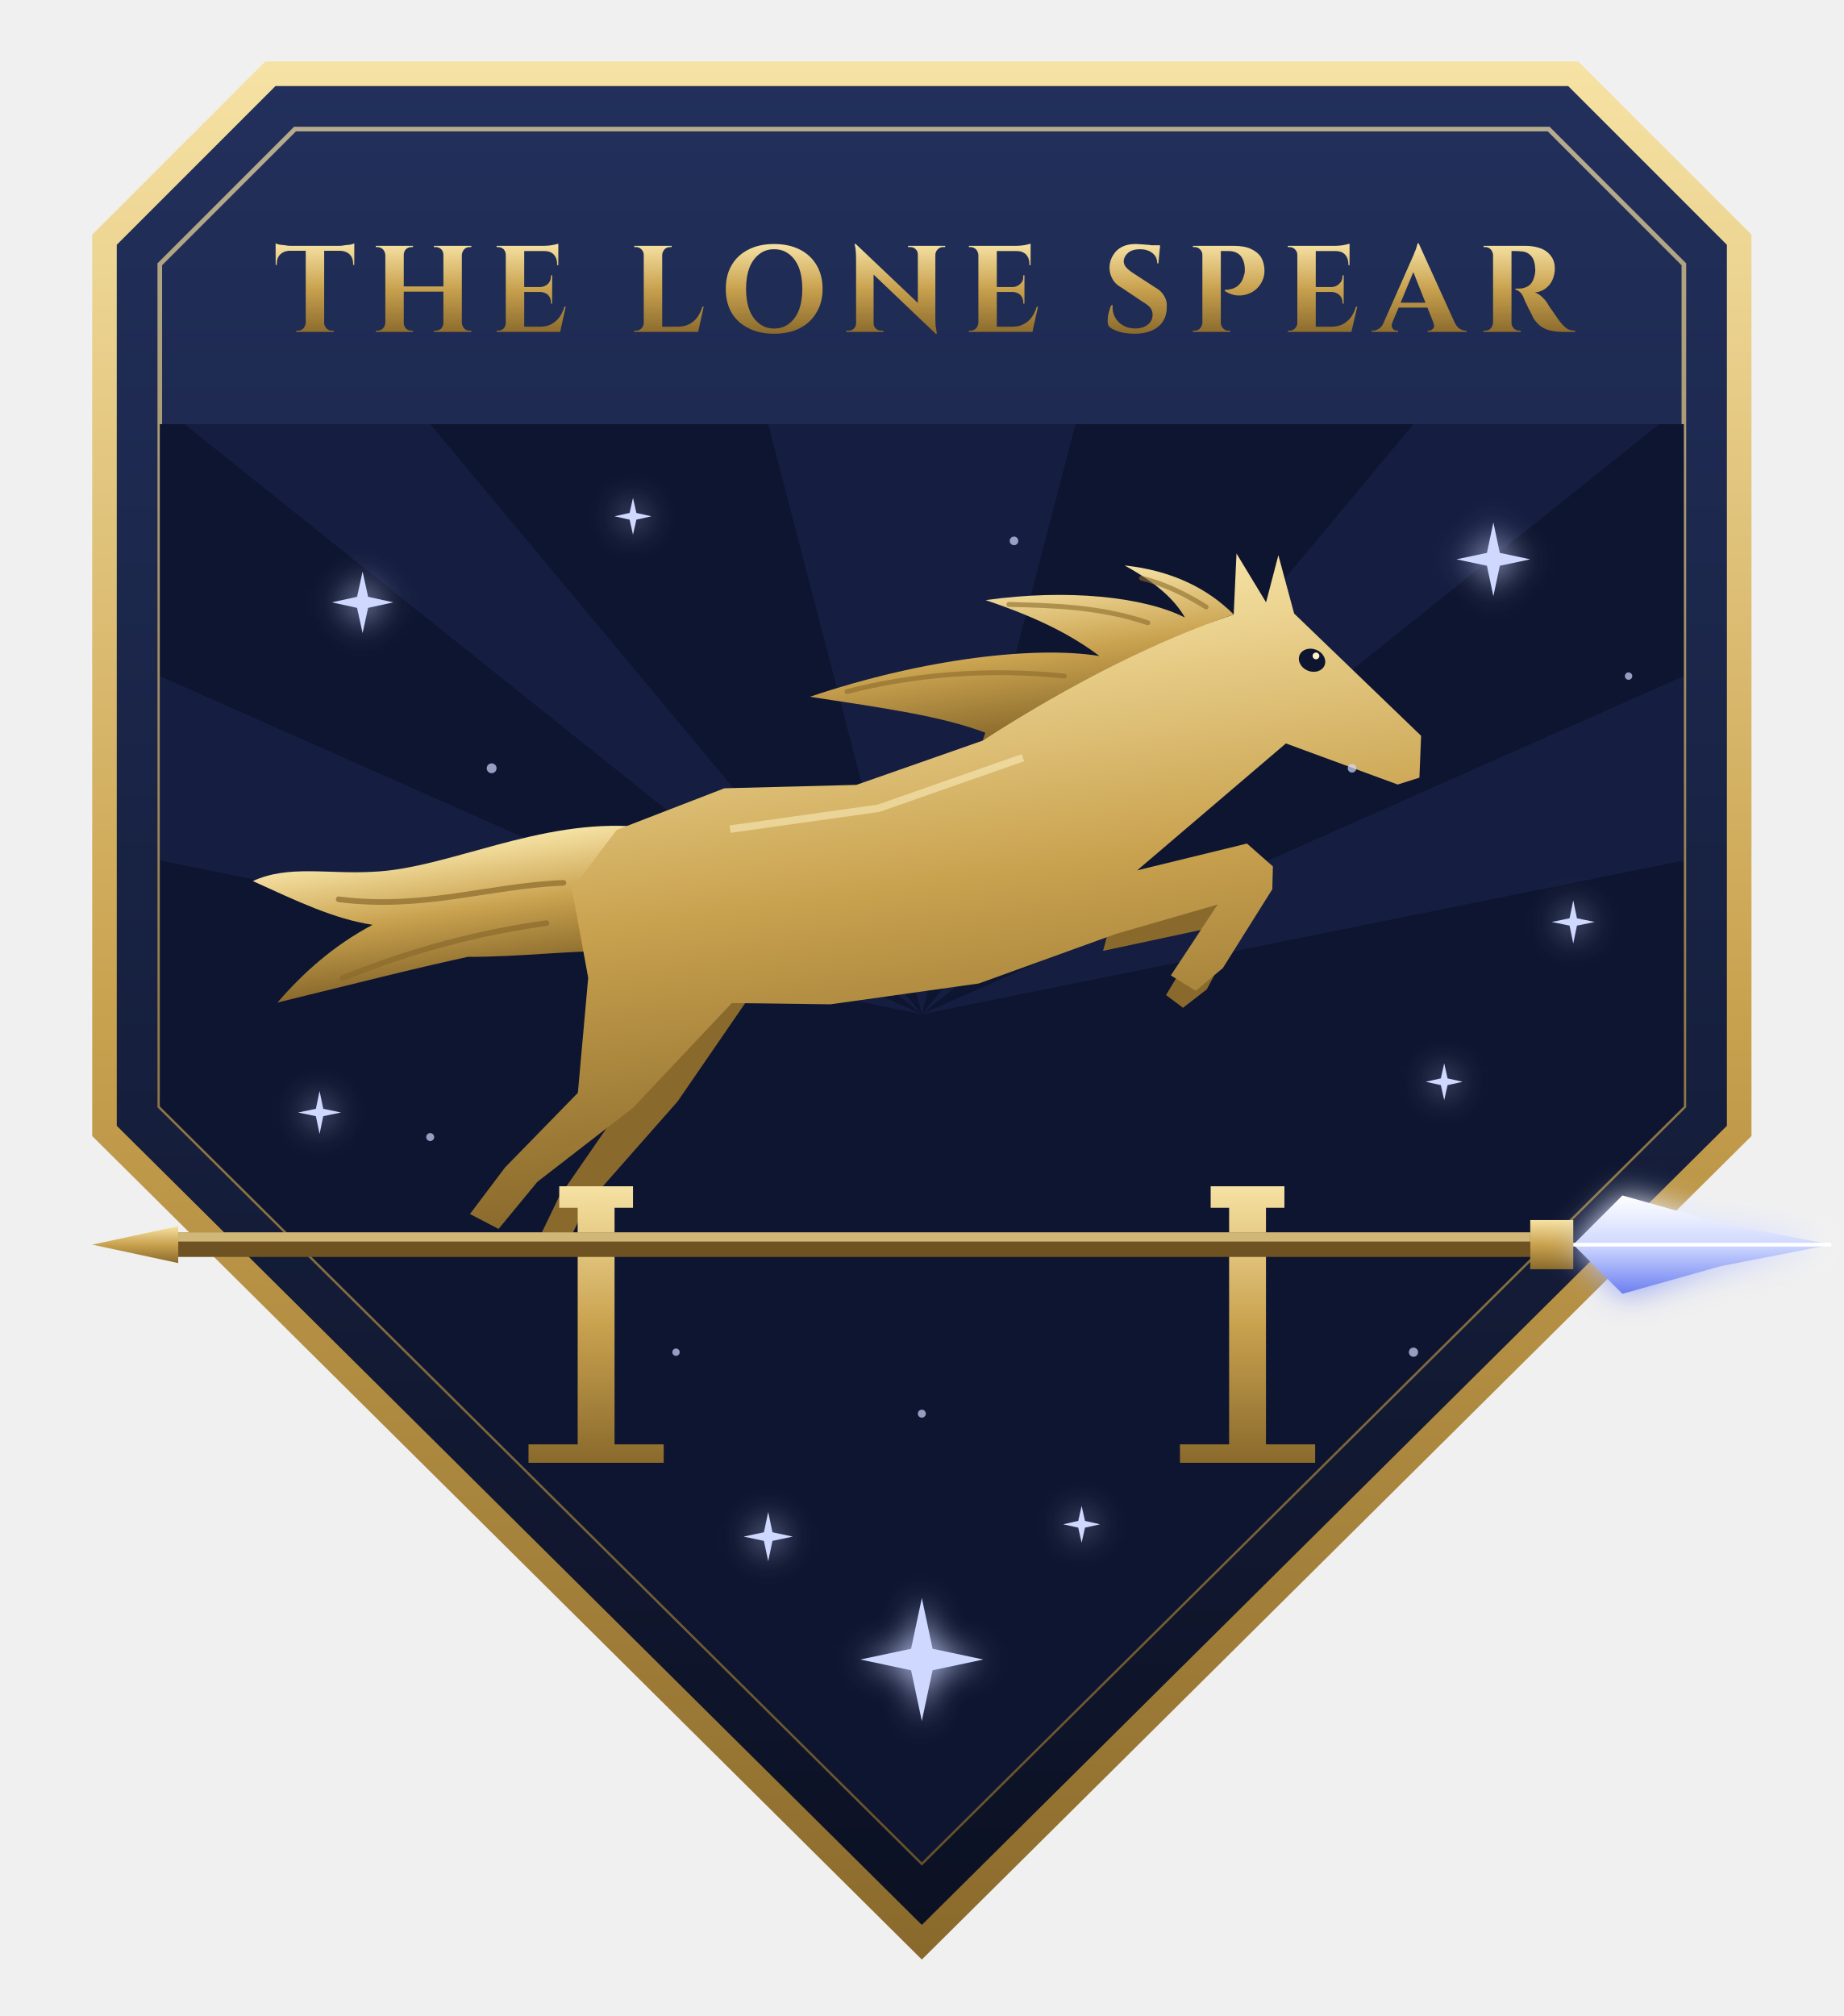
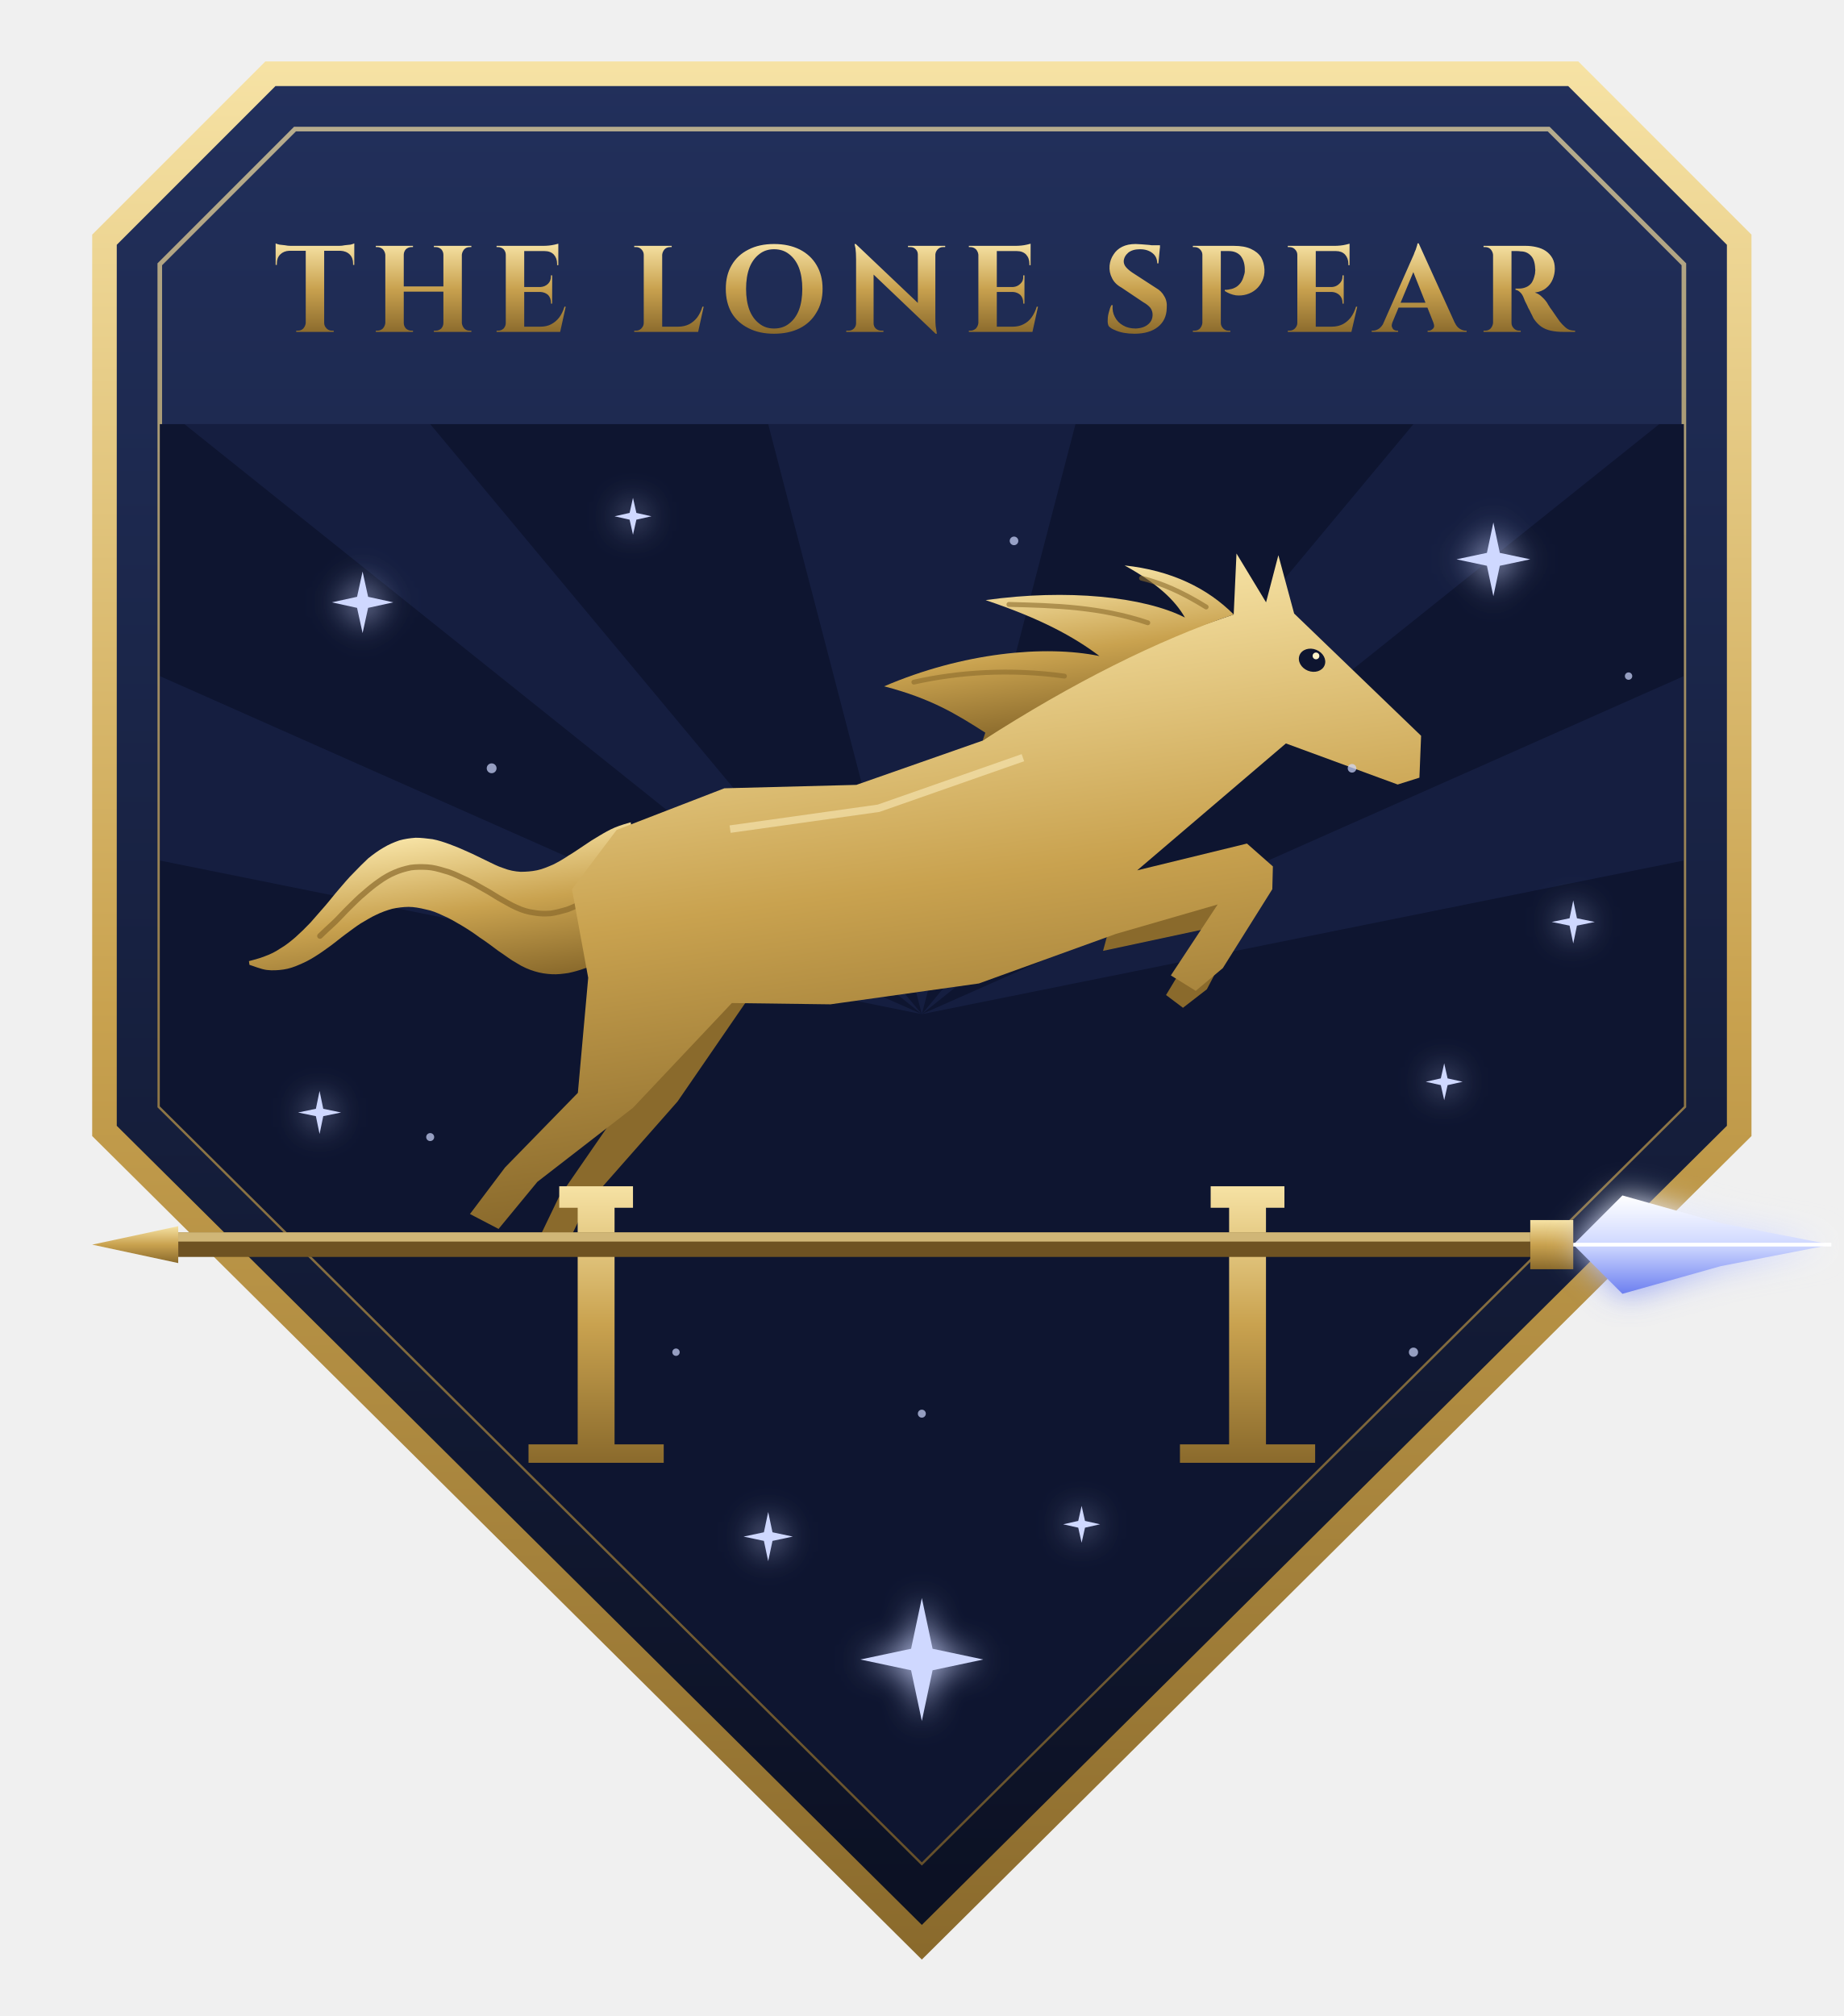
<svg xmlns="http://www.w3.org/2000/svg" viewBox="0 0 600 656" role="img" aria-labelledby="tls-title">
  <defs>
    <linearGradient id="tls-bg" x1="0" y1="0" x2="0" y2="1">
      <stop offset="0" stop-color="#22305c" />
      <stop offset="1" stop-color="#0b1022" />
    </linearGradient>
    <linearGradient id="tls-gold" x1="0" y1="0" x2="0" y2="1">
      <stop offset="0" stop-color="#f6e2a4" />
      <stop offset="0.5" stop-color="#c9a24f" />
      <stop offset="1" stop-color="#8a6a2c" />
    </linearGradient>
    <linearGradient id="tls-blade" x1="0" y1="0" x2="0" y2="1">
      <stop offset="0" stop-color="#ffffff" />
      <stop offset="0.5" stop-color="#cfd8ff" />
      <stop offset="1" stop-color="#6c7ff0" />
    </linearGradient>
    <filter id="tls-glow" x="-50%" y="-50%" width="200%" height="200%">
      <feGaussianBlur stdDeviation="5" result="b" />
      <feMerge>
        <feMergeNode in="b" />
        <feMergeNode in="SourceGraphic" />
      </feMerge>
    </filter>
    <clipPath id="tls-field">
      <path d="M52,138 L548,138 L548,360 L300,606 L52,360 Z" />
    </clipPath>
  </defs>
  <path d="M88,24 L512,24 L566,78 L566,368 L300,632 L34,368 L34,78 Z" fill="url(#tls-bg)" stroke="url(#tls-gold)" stroke-width="8" stroke-linejoin="miter" />
  <path d="M96,42 L504,42 L548,86 L548,360 L300,606 L52,360 L52,86 Z" fill="none" stroke="url(#tls-gold)" stroke-width="1.5" opacity="0.7" />
  <path d="M52,138 L548,138" stroke="url(#tls-gold)" stroke-width="5" />
  <path d="M52,130 L548,130" stroke="url(#tls-gold)" stroke-width="1.5" opacity="0.7" />
  <path d="M105.5 80.1V108.0H99.5V80.1ZM115.3 80.0V81.6H89.7V80.0ZM115.3 81.5V86.2L114.9 86.2V85.7Q114.9 83.9 113.8 82.8Q112.7 81.7 110.8 81.6V81.5ZM115.3 79.2V80.4L110.4 80.0Q111.3 80.0 112.2 79.8Q113.2 79.7 114.1 79.6Q114.9 79.4 115.3 79.2ZM99.6 105.1V108.0H96.4V107.6Q96.4 107.6 96.7 107.6Q96.9 107.6 96.9 107.6Q98.0 107.6 98.7 106.9Q99.4 106.1 99.5 105.1ZM105.4 105.1H105.5Q105.5 106.1 106.3 106.9Q107.0 107.6 108.0 107.6Q108.0 107.6 108.3 107.6Q108.6 107.6 108.6 107.6V108.0H105.4ZM94.1 81.5V81.6Q92.3 81.7 91.2 82.8Q90.1 83.9 90.1 85.7V86.2L89.7 86.2V81.5ZM89.7 79.2Q90.1 79.4 90.9 79.6Q91.7 79.7 92.7 79.8Q93.7 80.0 94.6 80.0L89.7 80.4Z M150.3 80.0V108.0H144.3V80.0ZM131.4 80.0V108.0H125.4V80.0ZM144.7 93.2V94.9H131.0V93.2ZM125.5 105.1V108.0H122.3V107.6Q122.3 107.6 122.5 107.6Q122.8 107.6 122.8 107.6Q123.8 107.6 124.6 106.9Q125.3 106.1 125.4 105.1ZM125.5 82.9H125.4Q125.3 81.9 124.6 81.1Q123.8 80.4 122.8 80.4Q122.8 80.4 122.5 80.4Q122.3 80.4 122.3 80.4V80.0H125.5ZM131.2 105.1H131.4Q131.4 106.1 132.1 106.9Q132.9 107.6 133.9 107.6Q133.9 107.6 134.2 107.6Q134.4 107.6 134.4 107.6V108.0H131.2ZM131.2 82.9V80.0H134.4V80.4Q134.4 80.4 134.2 80.4Q133.9 80.4 133.9 80.4Q132.9 80.4 132.1 81.1Q131.4 81.9 131.4 82.9ZM144.4 105.1V108.0H141.2V107.6Q141.3 107.6 141.5 107.6Q141.8 107.6 141.8 107.6Q142.8 107.6 143.6 106.9Q144.3 106.1 144.3 105.1ZM144.4 82.9H144.3Q144.3 81.9 143.6 81.1Q142.8 80.4 141.8 80.4Q141.8 80.4 141.5 80.4Q141.3 80.4 141.2 80.4V80.0H144.4ZM150.2 105.1H150.3Q150.4 106.1 151.1 106.9Q151.8 107.6 152.9 107.6Q152.9 107.6 153.1 107.6Q153.4 107.6 153.4 107.6V108.0H150.2ZM150.2 82.9V80.0H153.4V80.4Q153.4 80.4 153.1 80.4Q152.9 80.4 152.9 80.4Q151.8 80.4 151.1 81.1Q150.4 81.9 150.3 82.9Z M170.6 80.0V108.0H164.6V80.0ZM181.2 106.3 182.2 108.0H170.5V106.3ZM179.7 93.4V95.0H170.5V93.4ZM181.7 80.0V81.7H170.5V80.0ZM184.1 99.8 182.3 108.0H174.4L175.9 106.3Q177.9 106.3 179.4 105.5Q180.9 104.7 182.0 103.3Q183.1 101.8 183.7 99.8ZM179.7 95.0V98.8H179.3V98.5Q179.3 97.0 178.4 96.0Q177.4 95.1 175.9 95.0V95.0ZM179.7 89.6V93.4H175.9V93.4Q177.4 93.3 178.4 92.3Q179.3 91.4 179.3 89.9V89.6ZM181.7 81.6V86.3H181.3V85.8Q181.3 84.0 180.2 82.8Q179.1 81.7 177.2 81.7V81.6ZM181.7 79.3V80.4L176.8 80.0Q177.7 80.0 178.7 79.9Q179.6 79.8 180.5 79.6Q181.3 79.4 181.7 79.3ZM164.8 105.1V108.0H161.6V107.6Q161.6 107.6 161.8 107.6Q162.1 107.6 162.1 107.6Q163.1 107.6 163.9 106.9Q164.6 106.1 164.6 105.1ZM164.8 82.9H164.6Q164.6 81.9 163.9 81.1Q163.1 80.4 162.1 80.4Q162.1 80.4 161.8 80.4Q161.6 80.4 161.6 80.4L161.6 80.0H164.8Z M215.5 80.0V108.0H209.5V80.0ZM226.1 106.3 227.0 108.0H215.4V106.3ZM229.0 99.8 227.2 108.0H219.3L220.7 106.3Q222.7 106.3 224.3 105.5Q225.8 104.7 226.9 103.3Q228.0 101.8 228.6 99.8ZM209.6 105.1V108.0H206.4V107.6Q206.4 107.6 206.7 107.6Q207.0 107.6 207.0 107.6Q208.0 107.6 208.7 106.9Q209.5 106.1 209.5 105.1ZM209.6 82.9H209.5Q209.5 81.9 208.7 81.1Q208.0 80.4 207.0 80.4Q207.0 80.4 206.7 80.4Q206.4 80.4 206.4 80.4V80.0H209.6ZM215.4 82.9V80.0H218.6V80.4Q218.6 80.4 218.3 80.4Q218.1 80.4 218.1 80.4Q217.0 80.4 216.3 81.1Q215.6 81.9 215.5 82.9Z M251.9 79.4Q256.7 79.4 260.3 81.2Q263.8 83.0 265.7 86.2Q267.7 89.5 267.7 94.0Q267.7 98.5 265.7 101.7Q263.8 105.0 260.3 106.8Q256.7 108.6 251.9 108.6Q247.1 108.6 243.6 106.8Q240.0 105.0 238.1 101.8Q236.2 98.5 236.2 94.0Q236.2 89.5 238.1 86.3Q240.0 83.0 243.6 81.2Q247.1 79.4 251.9 79.4ZM251.9 106.9Q254.8 106.9 256.8 105.3Q258.9 103.7 260.0 100.9Q261.1 98.0 261.1 94.0Q261.1 90.0 260.0 87.1Q258.9 84.3 256.8 82.7Q254.8 81.1 251.9 81.1Q249.1 81.1 247.1 82.7Q245.0 84.3 243.9 87.1Q242.8 90.0 242.8 94.0Q242.8 98.0 243.9 100.9Q245.0 103.7 247.1 105.3Q249.1 106.9 251.9 106.9Z M278.5 79.4 304.1 103.7 304.5 108.6 279.0 84.3ZM278.7 105.2V108.0H275.4V107.6Q275.4 107.6 275.8 107.6Q276.1 107.6 276.2 107.6Q277.2 107.6 277.9 106.9Q278.6 106.2 278.6 105.2ZM284.3 105.2Q284.3 106.2 285.0 106.9Q285.8 107.6 286.8 107.6Q286.8 107.6 287.2 107.6Q287.5 107.6 287.5 107.6V108.0H284.2V105.2ZM278.5 79.4 284.3 85.5 284.3 108.0H278.6V84.4Q278.6 82.2 278.4 80.8Q278.1 79.4 278.1 79.4ZM304.4 80.0V103.4Q304.4 104.9 304.5 106.1Q304.7 107.3 304.8 107.9Q304.9 108.6 304.9 108.6H304.5L298.7 102.1V80.0ZM307.6 80.0V80.4Q307.6 80.4 307.3 80.4Q306.9 80.4 306.9 80.4Q305.9 80.4 305.2 81.1Q304.5 81.8 304.4 82.8H304.3V80.0ZM295.5 80.0H298.8V82.8H298.7Q298.7 81.8 298.0 81.1Q297.3 80.4 296.3 80.4Q296.3 80.4 295.9 80.4Q295.5 80.4 295.5 80.4Z M324.4 80.0V108.0H318.4V80.0ZM334.9 106.3 335.9 108.0H324.2V106.3ZM333.4 93.4V95.0H324.2V93.4ZM335.4 80.0V81.7H324.2V80.0ZM337.8 99.8 336.0 108.0H328.1L329.6 106.3Q331.6 106.3 333.1 105.5Q334.7 104.7 335.7 103.3Q336.8 101.8 337.4 99.8ZM333.4 95.0V98.8H333.0V98.5Q333.0 97.0 332.1 96.0Q331.1 95.1 329.7 95.0V95.0ZM333.4 89.6V93.4H329.7V93.4Q331.1 93.3 332.1 92.3Q333.1 91.4 333.0 89.9V89.6ZM335.4 81.6V86.3H335.0V85.8Q335.0 84.0 333.9 82.8Q332.8 81.7 330.9 81.7V81.6ZM335.4 79.3V80.4L330.5 80.0Q331.4 80.0 332.4 79.9Q333.4 79.8 334.2 79.6Q335.0 79.4 335.4 79.3ZM318.5 105.1V108.0H315.3V107.6Q315.3 107.6 315.5 107.6Q315.8 107.6 315.8 107.6Q316.8 107.6 317.6 106.9Q318.3 106.1 318.4 105.1ZM318.5 82.9H318.4Q318.3 81.9 317.6 81.1Q316.8 80.4 315.8 80.4Q315.8 80.4 315.5 80.4Q315.3 80.4 315.3 80.4L315.3 80.0H318.5Z M369.6 79.4Q370.3 79.4 371.5 79.5Q372.7 79.6 374.0 79.7Q375.2 79.9 376.2 80.0Q377.1 80.2 377.5 80.3L377.0 85.7H376.6Q376.6 83.6 375.1 82.4Q373.5 81.1 371.0 81.1Q368.6 81.1 367.2 82.2Q365.8 83.4 365.7 85.0Q365.7 86.1 366.5 87.0Q367.3 87.9 368.5 88.7L376.2 93.7Q378.0 94.7 378.9 96.4Q379.9 98.0 379.7 100.3Q379.6 104.2 376.8 106.4Q374.0 108.6 369.2 108.6Q367.4 108.6 365.7 108.3Q364.1 108.0 362.8 107.4Q361.5 106.9 360.8 106.1Q360.4 105.3 360.5 104.0Q360.5 102.8 360.9 101.5Q361.2 100.2 361.7 99.3H362.1Q361.9 101.4 362.8 103.1Q363.7 104.9 365.5 105.9Q367.2 106.9 369.6 106.9Q372.2 106.8 373.7 105.5Q375.1 104.3 375.1 102.4Q375.1 101.2 374.4 100.2Q373.6 99.2 372.0 98.3L365.0 93.6Q362.8 92.4 361.9 90.5Q360.9 88.6 361.1 86.4Q361.3 84.4 362.4 82.8Q363.4 81.2 365.2 80.3Q367.0 79.4 369.6 79.4ZM377.5 79.8 377.5 80.7H372.7V79.8Z M396.8 80.0H401.5Q405.0 80.0 407.1 81.0Q409.3 82.0 410.4 83.7Q411.4 85.5 411.5 87.7Q411.6 89.7 410.8 91.4Q410.0 93.1 408.7 94.2Q407.4 95.3 405.7 95.8Q404.0 96.3 402.2 96.1Q400.3 95.8 398.6 94.7V94.3Q398.6 94.3 399.1 94.3Q399.6 94.3 400.4 94.1Q401.2 94.0 402.1 93.5Q402.9 93.1 403.7 92.1Q404.4 91.2 404.8 89.7Q405.0 89.2 405.1 88.5Q405.1 87.9 405.1 87.3Q405.0 84.8 403.7 83.2Q402.3 81.7 399.9 81.7H397.2Q397.2 81.7 397.1 81.3Q397.0 80.8 396.9 80.4Q396.8 80.0 396.8 80.0ZM397.3 80.0V108.0H391.3V80.0ZM391.4 105.1V108.0H388.2V107.6Q388.2 107.6 388.5 107.6Q388.7 107.6 388.7 107.6Q389.8 107.6 390.5 106.9Q391.2 106.1 391.3 105.1ZM391.4 82.9H391.3Q391.3 81.9 390.5 81.1Q389.8 80.4 388.7 80.4Q388.7 80.4 388.5 80.4Q388.3 80.4 388.2 80.4L388.2 80.0H391.4ZM397.2 105.1H397.3Q397.3 106.1 398.1 106.9Q398.8 107.6 399.8 107.6Q399.9 107.6 400.1 107.6Q400.3 107.6 400.4 107.6V108.0H397.2Z M428.2 80.0V108.0H422.2V80.0ZM438.7 106.3 439.7 108.0H428.1V106.3ZM437.3 93.4V95.0H428.1V93.4ZM439.2 80.0V81.7H428.1V80.0ZM441.7 99.8 439.8 108.0H432.0L433.4 106.3Q435.4 106.3 437.0 105.5Q438.5 104.7 439.6 103.3Q440.7 101.8 441.3 99.8ZM437.3 95.0V98.8H436.9V98.5Q436.9 97.0 435.9 96.0Q434.9 95.1 433.5 95.0V95.0ZM437.3 89.6V93.4H433.5V93.4Q434.9 93.3 435.9 92.3Q436.9 91.4 436.9 89.9V89.6ZM439.2 81.6V86.3H438.8V85.8Q438.8 84.0 437.7 82.8Q436.6 81.7 434.8 81.7V81.6ZM439.2 79.3V80.4L434.4 80.0Q435.2 80.0 436.2 79.9Q437.2 79.8 438.0 79.6Q438.9 79.4 439.2 79.3ZM422.3 105.1V108.0H419.1V107.6Q419.1 107.6 419.4 107.6Q419.6 107.6 419.6 107.6Q420.7 107.6 421.4 106.9Q422.2 106.1 422.2 105.1ZM422.3 82.9H422.2Q422.2 81.9 421.4 81.1Q420.7 80.4 419.6 80.4Q419.6 80.4 419.4 80.4Q419.1 80.4 419.1 80.4L419.1 80.0H422.3Z M461.7 79.2 474.7 107.8H467.6L459.3 86.9ZM453.1 105.1Q452.8 105.9 453.0 106.4Q453.2 107.0 453.6 107.3Q454.1 107.6 454.6 107.6H455.0V108.0H446.4V107.6Q446.4 107.6 446.6 107.6Q446.8 107.6 446.8 107.6Q447.7 107.6 448.7 107.0Q449.6 106.4 450.3 105.1ZM461.7 79.2 461.8 84.1 451.9 107.9H449.0L459.4 84.4Q459.5 84.2 459.8 83.5Q460.1 82.9 460.4 82.0Q460.8 81.2 461.0 80.4Q461.3 79.6 461.3 79.2ZM465.9 98.5V100.1H454.1V98.5ZM466.5 105.1H473.5Q474.1 106.4 475.1 107.0Q476.1 107.6 477.0 107.6Q477.0 107.6 477.2 107.6Q477.3 107.6 477.3 107.6V108.0H464.6V107.6H465.0Q465.7 107.6 466.4 106.9Q467.0 106.3 466.5 105.1Z M491.4 80.0H496.5Q498.3 80.0 500.0 80.4Q501.8 80.8 503.1 81.7Q504.4 82.6 505.2 84.0Q506.0 85.4 506.0 87.5Q506.0 89.2 505.3 90.9Q504.6 92.6 503.2 93.7Q501.8 94.9 499.5 95.2Q500.8 95.6 501.8 96.6Q502.9 97.6 503.6 98.7Q503.6 98.8 504.0 99.4Q504.4 100.1 505.1 101.0Q505.7 101.9 506.4 102.9Q507.0 103.8 507.6 104.6Q508.5 105.7 509.2 106.3Q509.9 107.0 510.7 107.3Q511.5 107.6 512.6 107.6V108.0H508.7Q506.5 108.0 504.7 107.6Q502.9 107.2 501.6 106.3Q500.3 105.4 499.2 103.8Q498.9 103.3 498.6 102.6Q498.2 101.9 497.8 101.0Q497.3 100.2 497.0 99.4Q496.6 98.6 496.3 98.0Q496.1 97.4 495.9 97.0Q495.4 95.7 494.7 95.1Q494.0 94.4 493.2 94.3V93.9Q493.3 93.9 493.7 93.9Q494.0 93.9 494.4 93.9Q495.5 93.9 496.5 93.5Q497.6 93.1 498.4 92.1Q499.1 91.1 499.5 89.3Q499.6 88.9 499.6 88.4Q499.7 88.0 499.6 87.4Q499.5 84.5 498.2 83.2Q496.9 81.8 494.9 81.8Q494.4 81.7 493.7 81.7Q493.0 81.7 492.5 81.7Q492.0 81.7 491.8 81.7Q491.8 81.7 491.7 81.3Q491.6 80.9 491.5 80.4Q491.4 80.0 491.4 80.0ZM491.9 80.0V108.0H485.9V80.0ZM486.0 105.1V108.0H482.8V107.6Q482.8 107.6 483.1 107.6Q483.3 107.6 483.3 107.6Q484.4 107.6 485.1 106.9Q485.8 106.1 485.9 105.1ZM486.0 82.9H485.9Q485.8 81.9 485.1 81.1Q484.4 80.4 483.3 80.4Q483.3 80.4 483.1 80.4Q482.8 80.4 482.8 80.4V80.0H486.0ZM491.8 105.1H491.9Q491.9 106.1 492.7 106.9Q493.4 107.6 494.5 107.6Q494.5 107.6 494.7 107.6Q494.9 107.6 494.9 107.6V108.0H491.8Z" fill="url(#tls-gold)" />
  <g clip-path="url(#tls-field)">
    <path d="M52,138 L548,138 L548,360 L300,606 L52,360 Z" fill="#0e1530" />
    <path d="M300,330 L60,138 L140,138 Z M300,330 L250,138 L350,138 Z M300,330 L460,138 L540,138 Z M300,330 L548,220 L548,280 Z M300,330 L52,220 L52,280 Z" fill="#3a4f9a" opacity="0.16" />
    <g transform="translate(290,292) rotate(-8) scale(1.22)">
      <path fill="#8a6a2c" d="M60,8 L90,8 L95,15 L80,36 L73,40 L69,36 L82,20 L54,22 Z M-42,22 L-64,46 L-92,70 L-100,82 L-107,79 L-99,67 L-76,42 L-60,18 Z" />
-       <path fill="url(#tls-gold)" d="M-64,-28 C-90,-34 -116,-24 -136,-26 C-148,-27 -158,-31 -168,-28 C-157,-21 -148,-15 -138,-12 C-149,-8 -158,-2 -166,5 C-146,3 -128,1 -114,0 C-100,2 -88,2 -74,4 Z" />
-       <path d="M-86,-16 C-106,-18 -124,-14 -146,-20 M-92,-6 C-110,-6 -128,-4 -148,1" fill="none" stroke="#8a6a2c" stroke-width="1.5" stroke-linecap="round" opacity="0.7" />
+       <path fill="url(#tls-gold)" d="M-66.0,-29.5 C-66.7,-29.4 -68.9,-29.1 -70.4,-28.7 C-71.9,-28.3 -73.4,-27.7 -74.8,-27.1 C-76.3,-26.5 -77.8,-25.8 -79.2,-25.1 C-80.7,-24.4 -82.2,-23.6 -83.7,-23.0 C-85.1,-22.3 -86.6,-21.7 -88.1,-21.2 C-89.6,-20.8 -91.0,-20.4 -92.5,-20.3 C-94.0,-20.2 -95.4,-20.3 -96.9,-20.5 C-98.4,-20.8 -99.9,-21.3 -101.3,-22.1 C-102.8,-22.8 -104.3,-23.9 -105.8,-24.9 C-107.2,-25.8 -108.7,-26.9 -110.2,-27.8 C-111.6,-28.7 -113.1,-29.6 -114.6,-30.4 C-116.1,-31.2 -117.5,-31.9 -119.0,-32.4 C-120.5,-32.8 -121.9,-33.2 -123.4,-33.4 C-124.9,-33.5 -126.4,-33.5 -127.8,-33.3 C-129.3,-33.0 -130.8,-32.6 -132.2,-32.0 C-133.7,-31.4 -135.2,-30.6 -136.7,-29.7 C-138.1,-28.7 -139.6,-27.6 -141.1,-26.4 C-142.6,-25.3 -144.0,-24.0 -145.5,-22.7 C-147.0,-21.4 -148.4,-20.0 -149.9,-18.7 C-151.4,-17.4 -152.9,-16.1 -154.3,-14.9 C-155.8,-13.7 -157.3,-12.6 -158.8,-11.6 C-160.2,-10.7 -161.7,-9.8 -163.2,-9.2 C-164.6,-8.5 -166.1,-8.0 -167.6,-7.7 C-169.1,-7.3 -171.3,-7.1 -172.0,-7.0 L-172.0,-6.0 C-171.3,-5.7 -169.1,-4.4 -167.6,-4.0 C-166.1,-3.6 -164.6,-3.5 -163.2,-3.5 C-161.7,-3.5 -160.2,-3.8 -158.8,-4.2 C-157.3,-4.6 -155.8,-5.1 -154.3,-5.8 C-152.9,-6.4 -151.4,-7.2 -149.9,-8.0 C-148.4,-8.8 -147.0,-9.7 -145.5,-10.5 C-144.0,-11.3 -142.6,-12.1 -141.1,-12.8 C-139.6,-13.4 -138.1,-14.1 -136.7,-14.5 C-135.2,-15.0 -133.7,-15.3 -132.2,-15.5 C-130.8,-15.6 -129.3,-15.6 -127.8,-15.4 C-126.4,-15.2 -124.9,-14.7 -123.4,-14.1 C-121.9,-13.6 -120.5,-12.8 -119.0,-11.8 C-117.5,-10.9 -116.1,-9.8 -114.6,-8.6 C-113.1,-7.4 -111.6,-6.1 -110.2,-4.7 C-108.7,-3.4 -107.2,-1.9 -105.8,-0.5 C-104.3,0.8 -102.8,2.4 -101.3,3.5 C-99.9,4.7 -98.4,5.6 -96.9,6.3 C-95.4,7.0 -94.0,7.4 -92.5,7.7 C-91.0,8.0 -89.6,8.0 -88.1,8.0 C-86.6,7.9 -85.1,7.7 -83.7,7.4 C-82.2,7.2 -80.7,6.8 -79.2,6.5 C-77.8,6.2 -76.3,5.8 -74.8,5.6 C-73.4,5.4 -71.9,5.2 -70.4,5.2 C-68.9,5.2 -66.7,5.4 -66.0,5.5 Z" />
+       <path d="M-77.2,-11.7 C-78.0,-11.4 -80.2,-10.5 -81.7,-10.1 C-83.1,-9.6 -84.6,-9.1 -86.1,-8.8 C-87.6,-8.6 -89.0,-8.4 -90.5,-8.4 C-92.0,-8.5 -93.4,-8.7 -94.9,-9.2 C-96.4,-9.6 -97.9,-10.3 -99.3,-11.2 C-100.8,-12.1 -102.3,-13.4 -103.8,-14.5 C-105.2,-15.7 -106.7,-16.9 -108.2,-18.0 C-109.6,-19.1 -111.1,-20.2 -112.6,-21.1 C-114.1,-22.1 -115.5,-23.0 -117.0,-23.6 C-118.5,-24.3 -119.9,-24.9 -121.4,-25.2 C-122.9,-25.5 -124.4,-25.7 -125.8,-25.7 C-127.3,-25.6 -128.8,-25.4 -130.2,-25.0 C-131.7,-24.6 -133.2,-24.0 -134.7,-23.2 C-136.1,-22.5 -137.6,-21.6 -139.1,-20.6 C-140.6,-19.7 -142.0,-18.6 -143.5,-17.5 C-145.0,-16.4 -146.4,-15.2 -147.9,-14.1 C-149.4,-13.1 -151.6,-11.5 -152.3,-11.0" fill="none" stroke="#8a6a2c" stroke-width="1.5" stroke-linecap="round" opacity="0.7" />
      <path fill="url(#tls-gold)" d="M-70,-28 L-40,-35 L-5,-31 L30,-38 L60,-54 L101,-62 L104,-78 L110,-64 L115,-76 L117,-60 L146,-23 L144,-12 L138,-11 L110,-26 L66,2 L96,-1 L102,6 L101,12 L85,31 L77,36 L71,31 L86,14 L58,18 L20,26 L-20,26 L-46,22 L-76,46 L-104,62 L-116,73 L-123,68 L-112,57 L-90,40 L-83,10 L-84,-14 Z" />
-       <path fill="url(#tls-gold)" d="M101,-62 C95,-70 86,-76 74,-79 C82,-73 86,-68 88,-63 C78,-70 58,-75 36,-75 C50,-68 58,-62 64,-56 C48,-61 18,-62 -14,-56 C6,-50 20,-46 31,-40 L30,-38 C56,-50 80,-58 101,-62 Z" />
-       <path d="M94,-65 C88,-70 83,-73 78,-75 M78,-63 C66,-69 54,-71 42,-73 M54,-52 C34,-57 14,-58 -4,-56" fill="none" stroke="#8a6a2c" stroke-width="1.3" stroke-linecap="round" opacity="0.6" />
+       <path fill="url(#tls-gold)" d="M101,-62 C95,-70 86,-76 74,-79 C82,-73 86,-68 88,-63 C78,-70 58,-75 36,-75 C50,-68 58,-62 64,-56 C50,-61 28,-62 6,-56 C18,-51 24,-46 31,-40 L30,-38 C56,-50 80,-58 101,-62 Z" />
+       <path d="M94,-65 C88,-70 83,-73 78,-75 M78,-63 C66,-69 54,-71 42,-73 M54,-52 C40,-56 26,-57 14,-56" fill="none" stroke="#8a6a2c" stroke-width="1.3" stroke-linecap="round" opacity="0.6" />
      <ellipse cx="120" cy="-47" rx="3.6" ry="3" transform="rotate(30 120 -47)" fill="#0e1530" />
      <circle cx="121.2" cy="-48" r="0.9" fill="#fff3c8" />
      <path d="M-40,-24 L0,-24 L40,-32" fill="none" stroke="#fff3c8" stroke-width="2" opacity="0.5" />
    </g>
    <path fill="url(#tls-gold)" d="M188,392 L200,392 L200,470 L188,470 Z M182,386 L206,386 L206,393 L182,393 Z M400,392 L412,392 L412,470 L400,470 Z M394,386 L418,386 L418,393 L394,393 Z M172,470 L216,470 L216,476 L172,476 Z M384,470 L428,470 L428,476 L384,476 Z" />
  </g>
  <g>
    <rect x="58" y="401" width="440" height="8" fill="#6e5222" />
    <rect x="58" y="401" width="440" height="3" fill="#e8cf8c" opacity="0.8" />
    <path d="M58,399 L30,405 L58,411 Z" fill="url(#tls-gold)" />
    <path d="M498,397 L512,397 L512,413 L498,413 Z" fill="url(#tls-gold)" />
    <g filter="url(#tls-glow)">
      <path d="M512,405 L528,389 L560,398 L596,405 L560,412 L528,421 Z" fill="url(#tls-blade)" />
      <path d="M512,405 H596" stroke="#ffffff" stroke-width="1.2" />
    </g>
  </g>
  <path d="M300.0,520.0 L303.5,536.5 L320.0,540.0 L303.5,543.5 L300.0,560.0 L296.5,543.5 L280.0,540.0 L296.5,536.5 Z" fill="#cfd8ff" filter="url(#tls-glow)" />
  <path d="M118.0,186.0 L119.8,194.2 L128.0,196.0 L119.8,197.8 L118.0,206.0 L116.2,197.8 L108.0,196.0 L116.2,194.2 Z M486.0,170.0 L488.1,179.9 L498.0,182.0 L488.1,184.1 L486.0,194.0 L483.9,184.1 L474.0,182.0 L483.9,179.9 Z M512.0,293.0 L513.2,298.8 L519.0,300.0 L513.2,301.2 L512.0,307.0 L510.8,301.2 L505.0,300.0 L510.8,298.8 Z M104.0,355.0 L105.2,360.8 L111.0,362.0 L105.2,363.2 L104.0,369.0 L102.8,363.2 L97.0,362.0 L102.8,360.8 Z M206.0,162.0 L207.1,166.9 L212.0,168.0 L207.1,169.1 L206.0,174.0 L204.9,169.1 L200.0,168.0 L204.9,166.9 Z M250.0,492.0 L251.4,498.6 L258.0,500.0 L251.4,501.4 L250.0,508.0 L248.6,501.4 L242.0,500.0 L248.6,498.6 Z M352.0,490.0 L353.1,494.9 L358.0,496.0 L353.1,497.1 L352.0,502.0 L350.9,497.1 L346.0,496.0 L350.9,494.9 Z M470.0,346.0 L471.1,350.9 L476.0,352.0 L471.1,353.1 L470.0,358.0 L468.9,353.1 L464.0,352.0 L468.9,350.9 Z" fill="#cfd8ff" filter="url(#tls-glow)" />
  <g fill="#cfd8ff" opacity="0.7">
    <circle cx="160" cy="250" r="1.6" />
    <circle cx="440" cy="250" r="1.4" />
    <circle cx="330" cy="176" r="1.4" />
    <circle cx="140" cy="370" r="1.3" />
    <circle cx="460" cy="440" r="1.5" />
    <circle cx="300" cy="460" r="1.3" />
    <circle cx="220" cy="440" r="1.2" />
    <circle cx="530" cy="220" r="1.2" />
  </g>
</svg>
